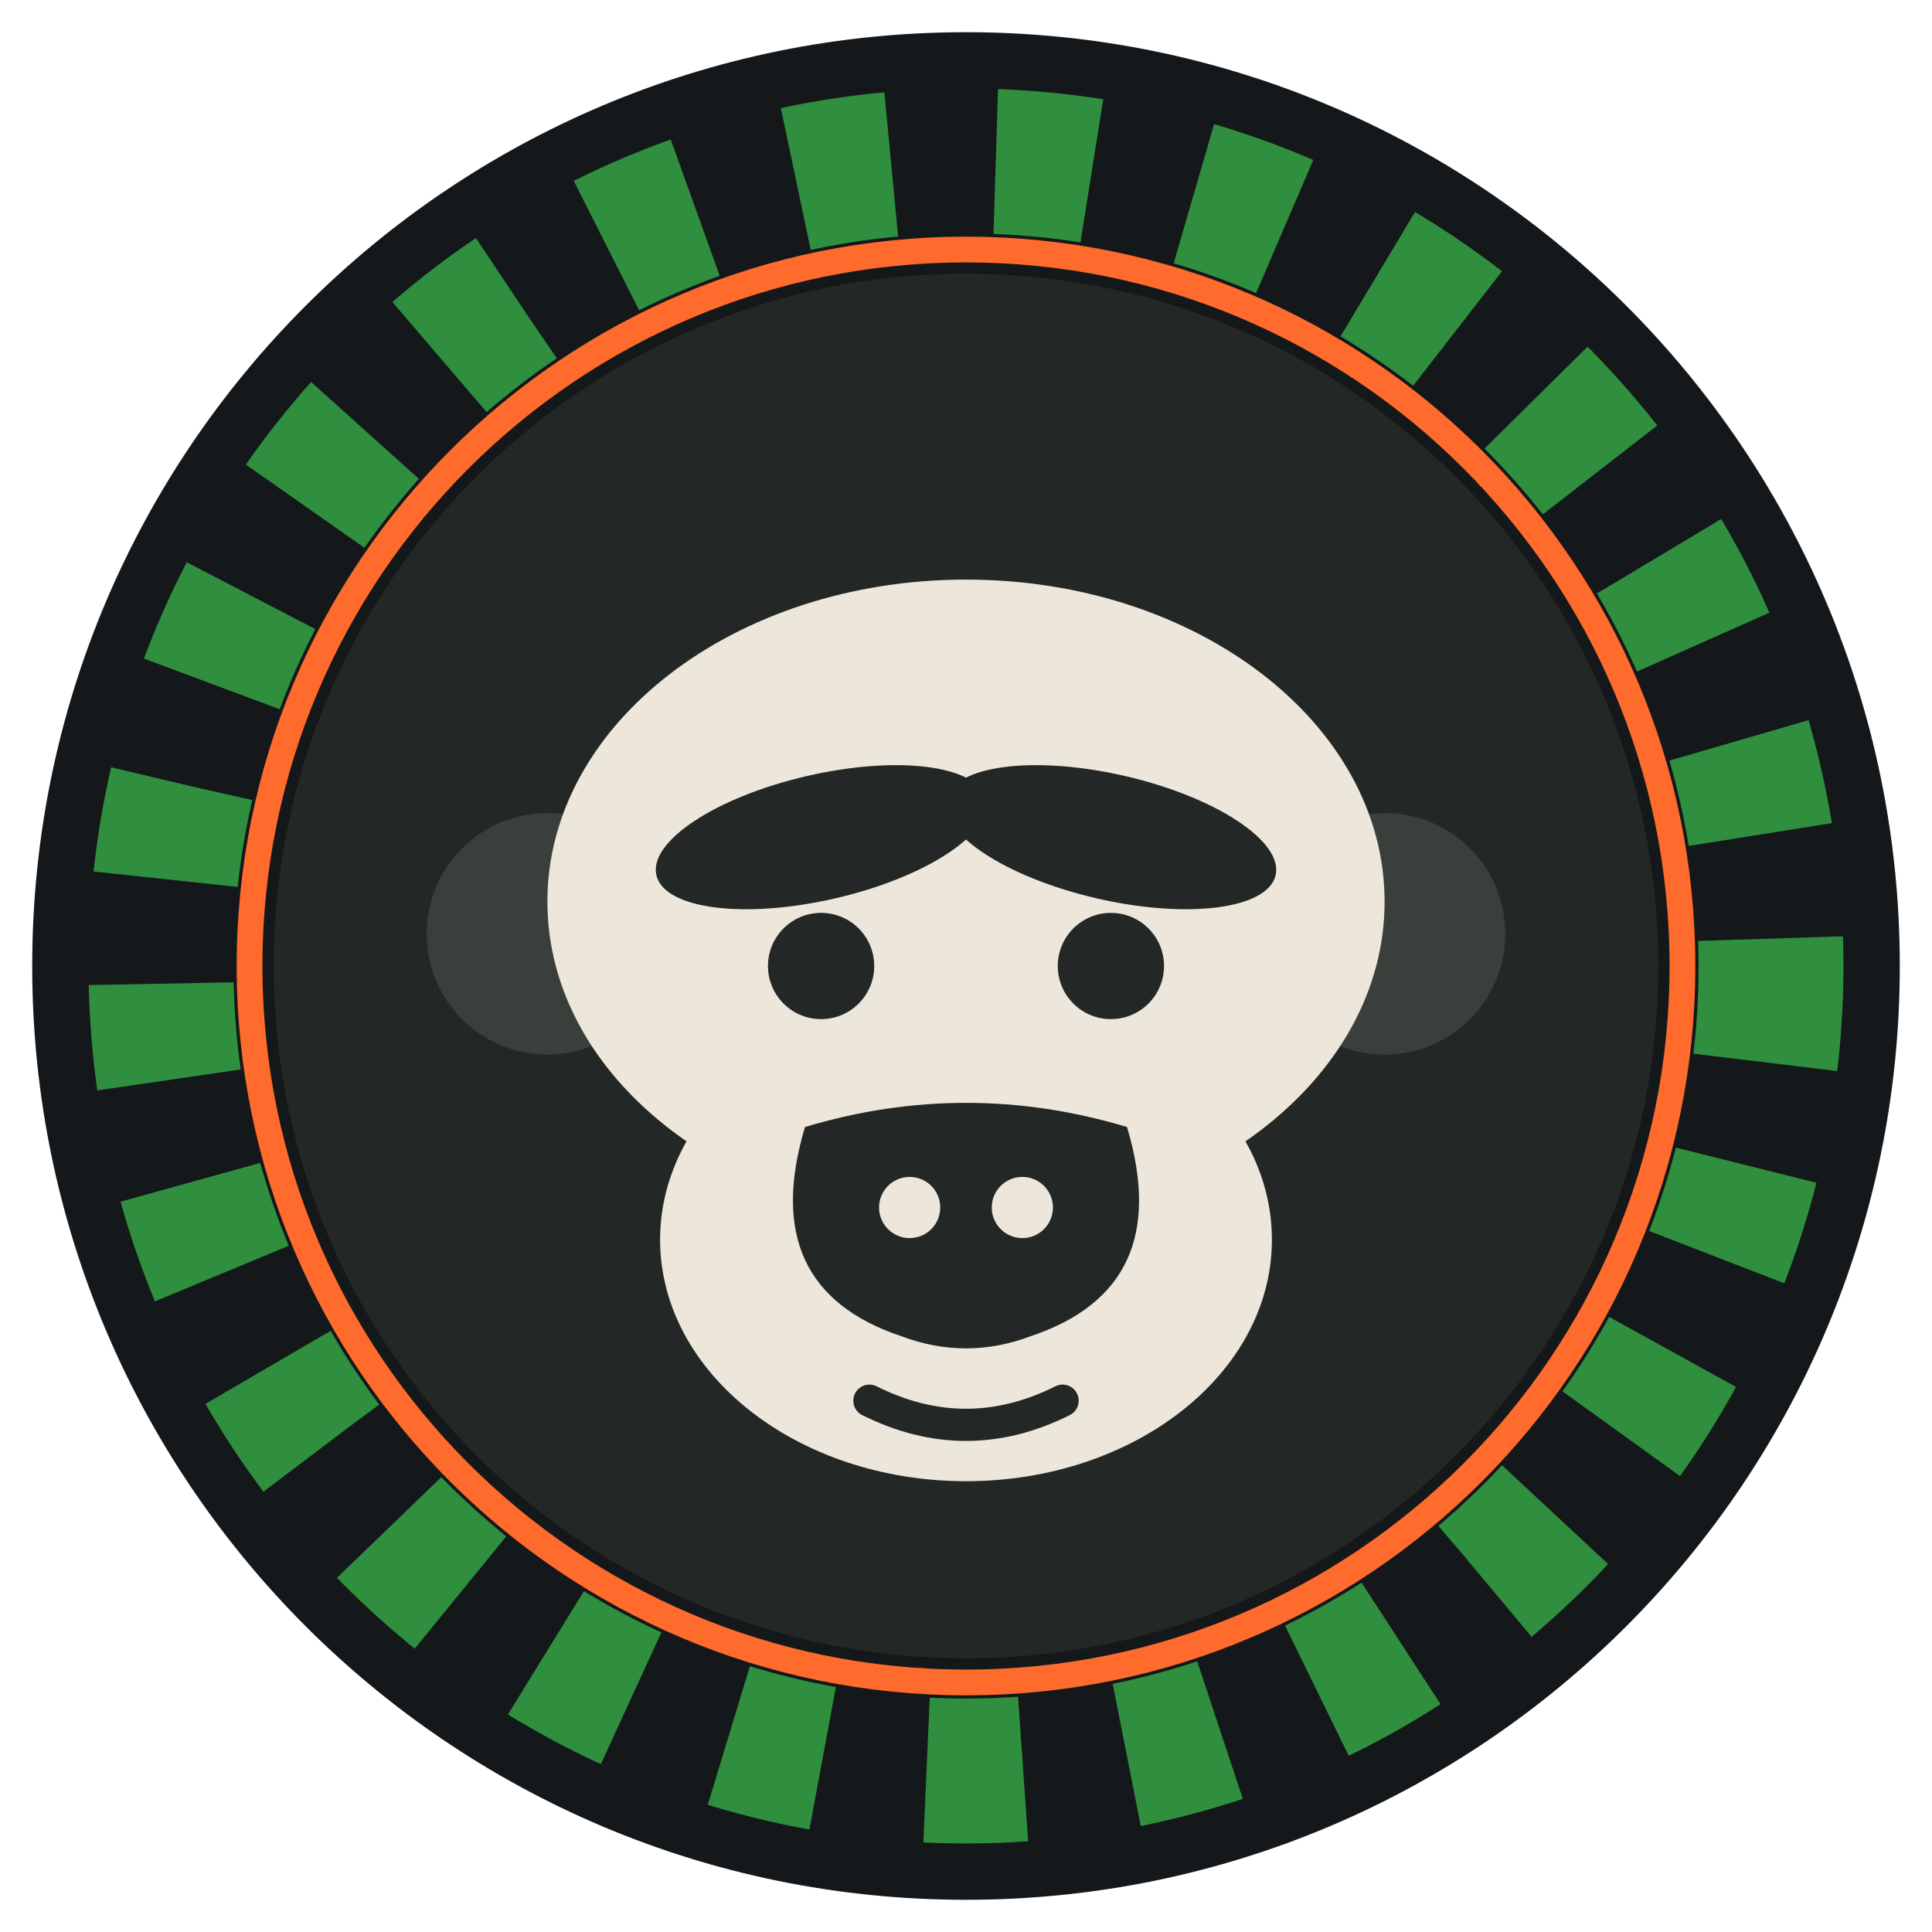
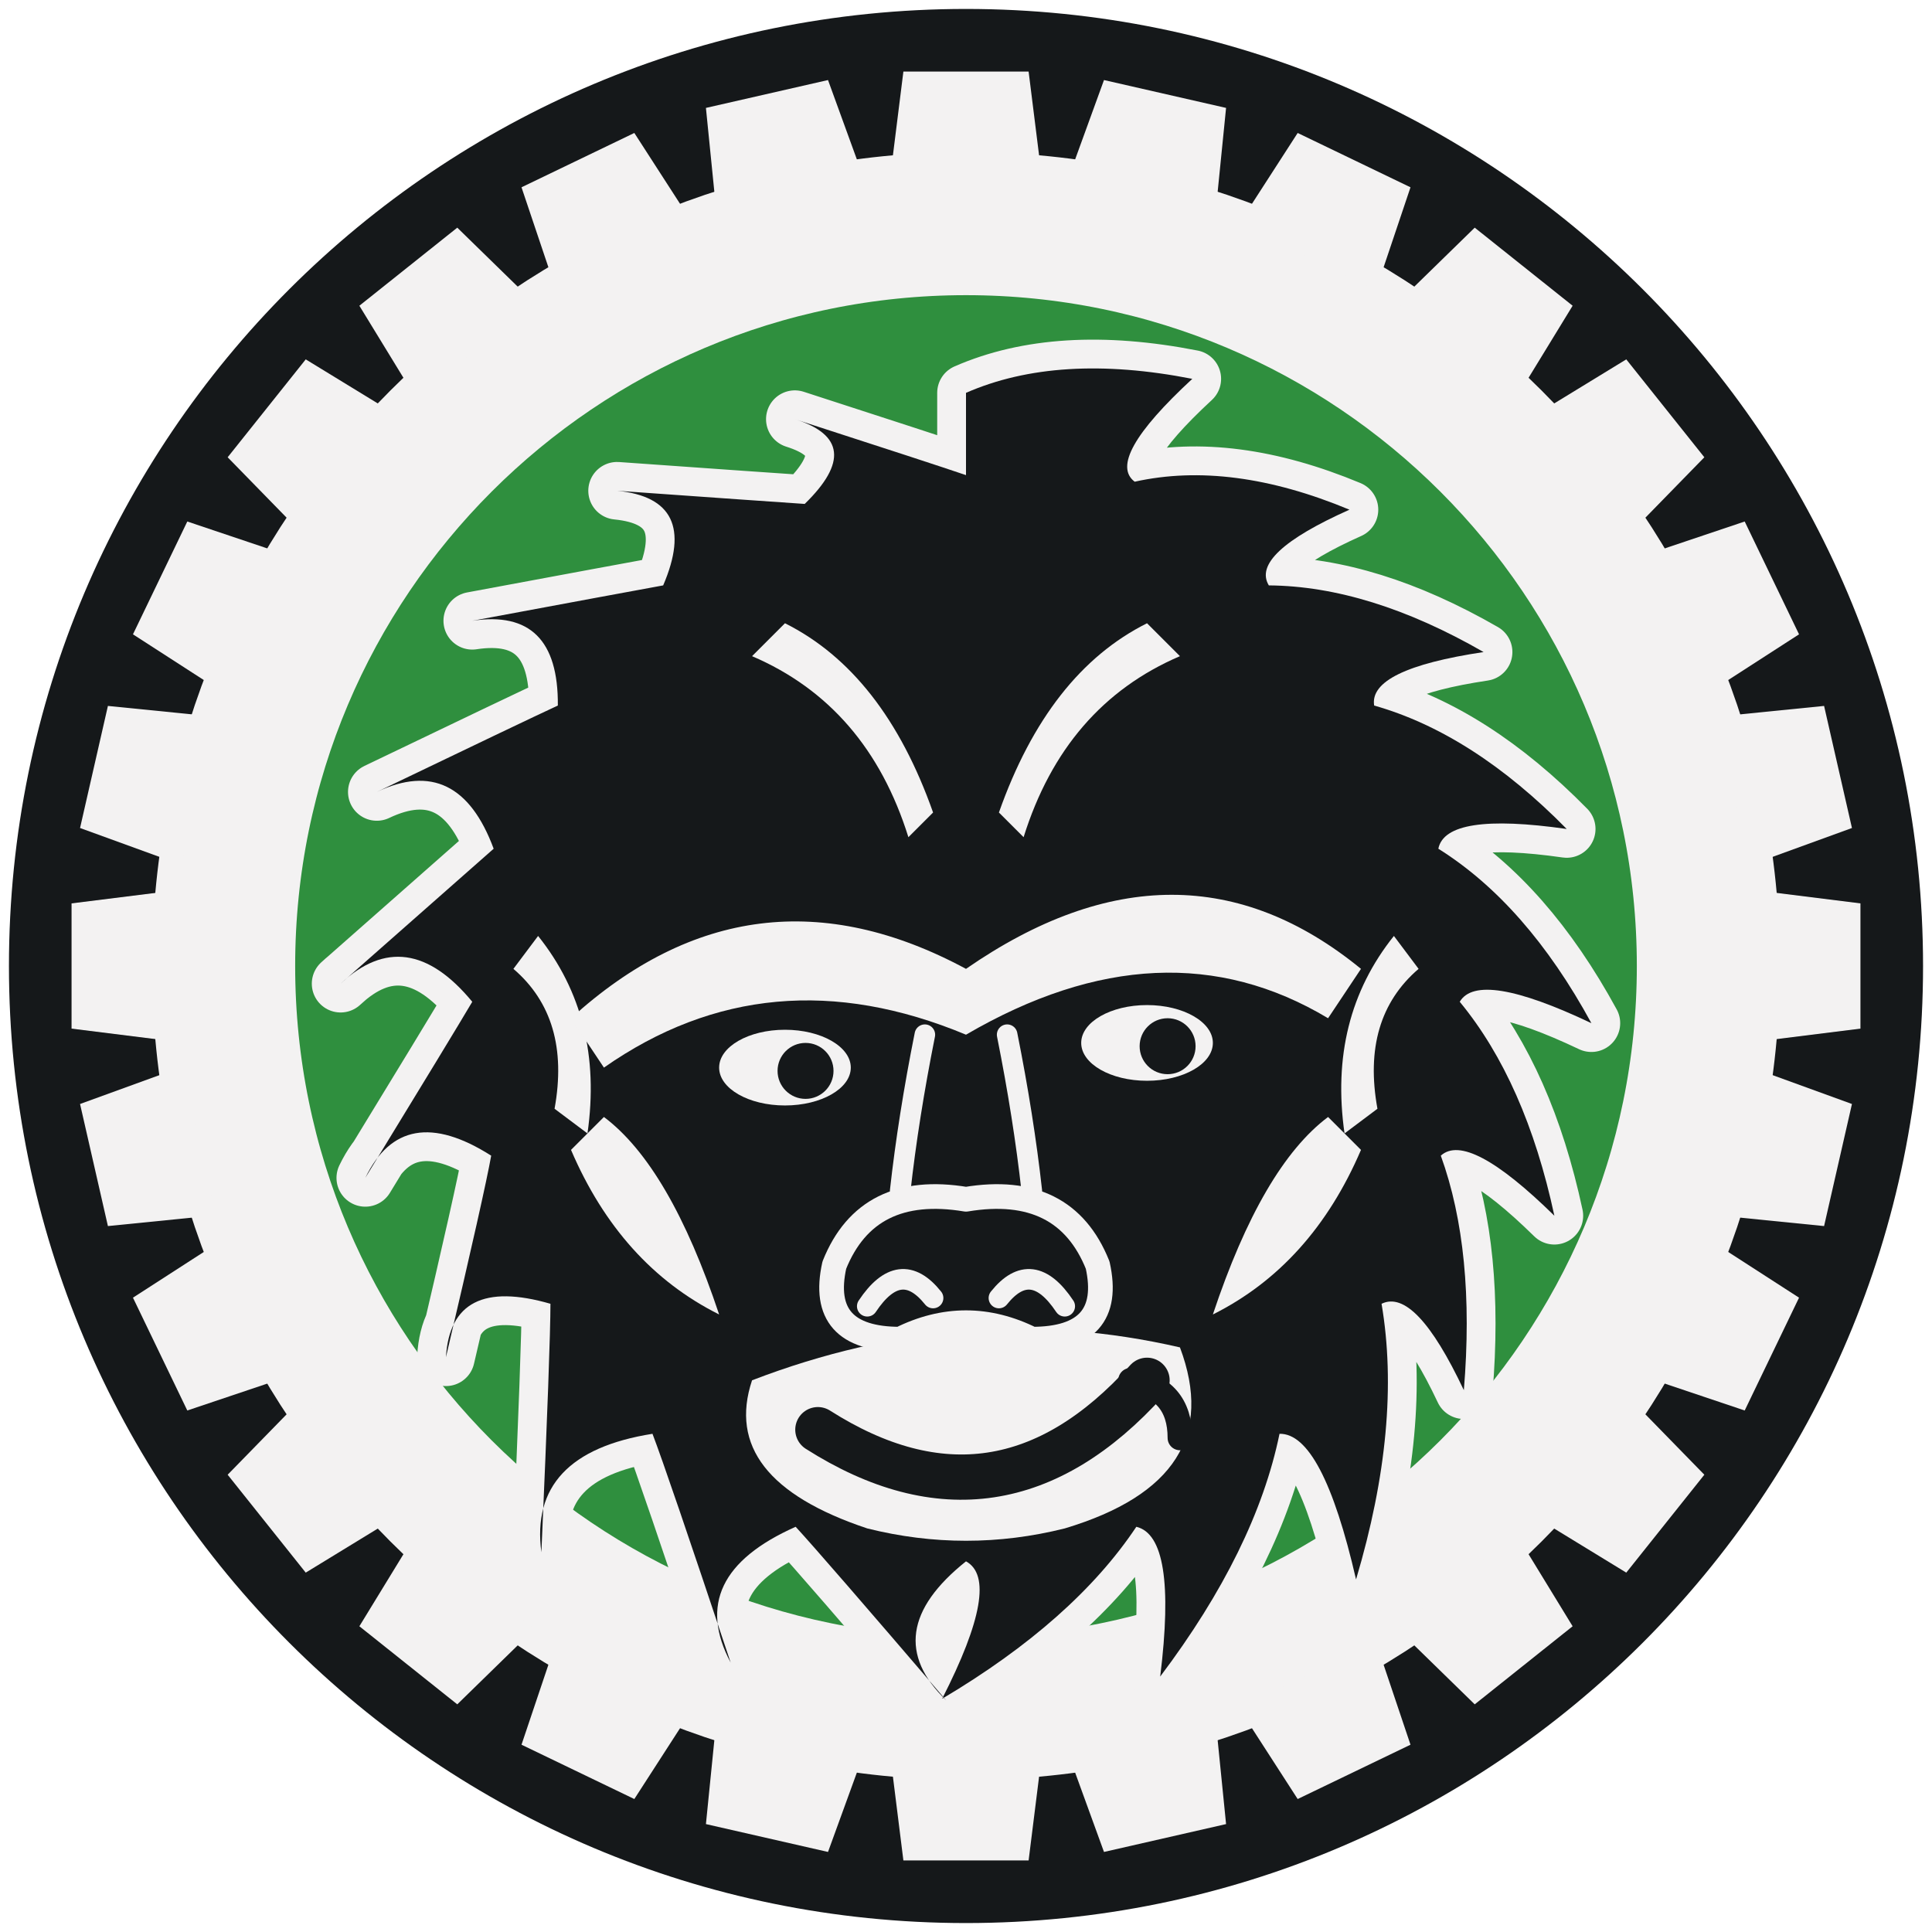
- <svg xmlns="http://www.w3.org/2000/svg" viewBox="0 0 120 120" width="120" height="120" role="img" aria-label="Gravel Gorilla beeldmerk">
-   <g transform="translate(0,0)">
-     <circle cx="60" cy="60" r="58" fill="#15181A" />
-     <circle cx="60" cy="60" r="50" fill="none" stroke="#2F8F3E" stroke-width="9" stroke-dasharray="6 6.5" />
-     <circle cx="60" cy="60" r="44.5" fill="none" stroke="#FF6B2C" stroke-width="1.6" />
-     <circle cx="60" cy="60" r="43" fill="#232826" />
-     <circle cx="34" cy="58" r="7.5" fill="#3A3F3B" />
-     <circle cx="86" cy="58" r="7.5" fill="#3A3F3B" />
-     <ellipse cx="60" cy="56" rx="26" ry="20" fill="#EDE7DB" />
-     <ellipse cx="60" cy="77" rx="19" ry="15" fill="#EDE7DB" />
-     <ellipse cx="51" cy="52" rx="10.5" ry="3.9" fill="#232826" transform="rotate(-13 51 52)" />
-     <ellipse cx="69" cy="52" rx="10.5" ry="3.9" fill="#232826" transform="rotate(13 69 52)" />
-     <circle cx="51" cy="60" r="3.3" fill="#232826" />
-     <circle cx="69" cy="60" r="3.3" fill="#232826" />
-     <path d="M50,70 Q60,67 70,70 Q73,80 64,83 Q60,84.5 56,83 Q47,80 50,70 Z" fill="#232826" />
-     <circle cx="56.5" cy="75" r="1.9" fill="#EDE7DB" />
-     <circle cx="63.5" cy="75" r="1.9" fill="#EDE7DB" />
-     <path d="M54,87 Q60,90 66,87" fill="none" stroke="#232826" stroke-width="2" stroke-linecap="round" />
+ <svg xmlns="http://www.w3.org/2000/svg" viewBox="-8 -8 216 216" width="120" height="120" role="img" aria-label="Gravel Gorilla beeldmerk">
+   <circle cx="100" cy="100" r="107" fill="#15181A" />
+   <circle cx="100" cy="100" r="76" fill="#2F8F3E" />
+   <circle cx="100" cy="100" r="83" fill="none" stroke="#f3f2f2" stroke-width="16" />
+   <polygon points="93,0 107,0 108.5,12 91.5,12" fill="#f3f2f2" transform="rotate(0 100 100)" />
+   <polygon points="93,0 107,0 108.5,12 91.5,12" fill="#f3f2f2" transform="rotate(12.85714 100 100)" />
+   <polygon points="93,0 107,0 108.5,12 91.5,12" fill="#f3f2f2" transform="rotate(25.71429 100 100)" />
+   <polygon points="93,0 107,0 108.5,12 91.5,12" fill="#f3f2f2" transform="rotate(38.57143 100 100)" />
+   <polygon points="93,0 107,0 108.5,12 91.5,12" fill="#f3f2f2" transform="rotate(51.42857 100 100)" />
+   <polygon points="93,0 107,0 108.5,12 91.5,12" fill="#f3f2f2" transform="rotate(64.28571 100 100)" />
+   <polygon points="93,0 107,0 108.5,12 91.5,12" fill="#f3f2f2" transform="rotate(77.14286 100 100)" />
+   <polygon points="93,0 107,0 108.5,12 91.5,12" fill="#f3f2f2" transform="rotate(90 100 100)" />
+   <polygon points="93,0 107,0 108.5,12 91.5,12" fill="#f3f2f2" transform="rotate(102.8571 100 100)" />
+   <polygon points="93,0 107,0 108.5,12 91.5,12" fill="#f3f2f2" transform="rotate(115.7143 100 100)" />
+   <polygon points="93,0 107,0 108.5,12 91.5,12" fill="#f3f2f2" transform="rotate(128.5714 100 100)" />
+   <polygon points="93,0 107,0 108.5,12 91.5,12" fill="#f3f2f2" transform="rotate(141.4286 100 100)" />
+   <polygon points="93,0 107,0 108.5,12 91.5,12" fill="#f3f2f2" transform="rotate(154.2857 100 100)" />
+   <polygon points="93,0 107,0 108.5,12 91.5,12" fill="#f3f2f2" transform="rotate(167.1429 100 100)" />
+   <polygon points="93,0 107,0 108.5,12 91.5,12" fill="#f3f2f2" transform="rotate(180 100 100)" />
+   <polygon points="93,0 107,0 108.5,12 91.5,12" fill="#f3f2f2" transform="rotate(192.8571 100 100)" />
+   <polygon points="93,0 107,0 108.5,12 91.5,12" fill="#f3f2f2" transform="rotate(205.7143 100 100)" />
+   <polygon points="93,0 107,0 108.5,12 91.5,12" fill="#f3f2f2" transform="rotate(218.5714 100 100)" />
+   <polygon points="93,0 107,0 108.5,12 91.5,12" fill="#f3f2f2" transform="rotate(231.4286 100 100)" />
+   <polygon points="93,0 107,0 108.5,12 91.5,12" fill="#f3f2f2" transform="rotate(244.2857 100 100)" />
+   <polygon points="93,0 107,0 108.5,12 91.5,12" fill="#f3f2f2" transform="rotate(257.1429 100 100)" />
+   <polygon points="93,0 107,0 108.5,12 91.5,12" fill="#f3f2f2" transform="rotate(270 100 100)" />
+   <polygon points="93,0 107,0 108.5,12 91.5,12" fill="#f3f2f2" transform="rotate(282.8571 100 100)" />
+   <polygon points="93,0 107,0 108.5,12 91.5,12" fill="#f3f2f2" transform="rotate(295.7143 100 100)" />
+   <polygon points="93,0 107,0 108.5,12 91.5,12" fill="#f3f2f2" transform="rotate(308.5714 100 100)" />
+   <polygon points="93,0 107,0 108.5,12 91.5,12" fill="#f3f2f2" transform="rotate(321.4286 100 100)" />
+   <polygon points="93,0 107,0 108.5,12 91.5,12" fill="#f3f2f2" transform="rotate(334.2857 100 100)" />
+   <polygon points="93,0 107,0 108.5,12 91.5,12" fill="#f3f2f2" transform="rotate(347.1429 100 100)" />
+   <g transform="translate(100 104) scale(0.92) translate(-100 -100)">
+     <path d="M100.0 26.0 Q111.2 21.1 127.5 24.3 Q116.9 34.1 120.5 36.8 Q132.2 34.2 146.6 40.2 Q134.5 45.6 136.8 49.4 Q149.0 49.5 162.9 57.5 Q148.9 59.6 149.6 64.0 Q161.6 67.4 173.0 79.0 Q158.3 76.9 157.4 81.4 Q168.1 88.1 176.0 102.6 Q162.3 96.1 160.0 100.0 Q168.0 109.7 171.5 126.0 Q161.0 115.7 157.7 118.7 Q161.9 130.3 160.5 147.2 Q154.6 134.7 150.5 136.7 Q153.0 151.4 147.4 170.2 Q143.3 152.4 138.1 152.5 Q135.2 166.6 123.6 182.0 Q125.7 165.0 120.7 163.8 Q113.1 175.2 97.1 184.7 Q104.4 170.4 100.0 168.0 Q89.1 176.7 97.6 184.9 Q82.7 167.5 79.3 163.8 Q65.8 169.8 71.4 180.3 Q63.7 157.2 61.9 152.5 Q46.8 154.9 48.4 166.9 Q49.5 141.8 49.5 136.7 Q37.4 133.2 36.8 143.2 Q41.5 123.2 42.3 118.7 Q31.6 111.9 27.0 121.4 Q37.7 103.9 40.0 100.0 Q32.0 90.3 24.0 97.8 Q39.2 84.4 42.6 81.4 Q38.3 69.8 28.4 74.5 Q46.3 65.9 50.4 64.0 Q50.5 52.1 40.0 53.7 Q58.8 50.2 63.2 49.4 Q67.7 38.9 57.6 37.9 Q75.9 39.2 80.4 39.5 Q88.1 32.0 79.2 29.2 Q95.9 34.6 100.0 36.0 Z" fill="#15181A" stroke="#f3f2f2" stroke-width="7" paint-order="stroke" stroke-linejoin="round" />
+     <path d="M74 58 Q88 64 93 80 L96 77 Q90 60 78 54 Z" fill="#f3f2f2" />
+     <path d="M126 58 Q112 64 107 80 L104 77 Q110 60 122 54 Z" fill="#f3f2f2" />
+     <path d="M48 92 Q56 102 54 116 L50 113 Q52 102 45 96 Z" fill="#f3f2f2" />
+     <path d="M152 92 Q144 102 146 116 L150 113 Q148 102 155 96 Z" fill="#f3f2f2" />
+     <path d="M52 102 Q74 82 100 96 Q126 78 148 96 L144 102 Q124 90 100 104 Q76 94 56 108 Z" fill="#f3f2f2" />
+     <g class="eye">
+       <ellipse cx="78" cy="108" rx="8" ry="4.6" fill="#f3f2f2" />
+       <circle cx="80.5" cy="108.4" r="3.4" fill="#15181A" />
+     </g>
+     <g class="eye">
+       <ellipse cx="122" cy="105" rx="8" ry="4.6" fill="#f3f2f2" />
+       <circle cx="124.5" cy="105.4" r="3.4" fill="#15181A" />
+     </g>
+     <path d="M56 114 Q64 120 70 138 Q58 132 52 118 Z" fill="#f3f2f2" />
+     <path d="M144 114 Q136 120 130 138 Q142 132 148 118 Z" fill="#f3f2f2" />
+     <path d="M95 104 Q93 114 92 123" fill="none" stroke="#f3f2f2" stroke-linecap="round" stroke-width="2.5" />
+     <path d="M105 104 Q107 114 108 123" fill="none" stroke="#f3f2f2" stroke-linecap="round" stroke-width="2.5" />
+     <path d="M74 146 Q100 136 126 142 Q132 158 112 164 Q100 167 88 164 Q70 158 74 146 Z" fill="#f3f2f2" />
+     <path d="M84 132 Q88 122 100 124 Q112 122 116 132 Q118 141 108 141 Q100 137 92 141 Q82 141 84 132 Z" fill="#15181A" stroke="#f3f2f2" stroke-width="3" stroke-linejoin="round" />
+     <path d="M88 137 Q92 131 96 136" fill="none" stroke="#f3f2f2" stroke-linecap="round" stroke-width="2.5" />
+     <path d="M104 136 Q108 131 112 137" fill="none" stroke="#f3f2f2" stroke-linecap="round" stroke-width="2.5" />
+     <path d="M82 152 Q104 166 122 146" fill="none" stroke="#15181A" stroke-width="5.5" stroke-linecap="round" />
+     <path d="M120 146 Q126 147 126 153" fill="none" stroke="#15181A" stroke-width="3" stroke-linecap="round" />
  </g>
</svg>
